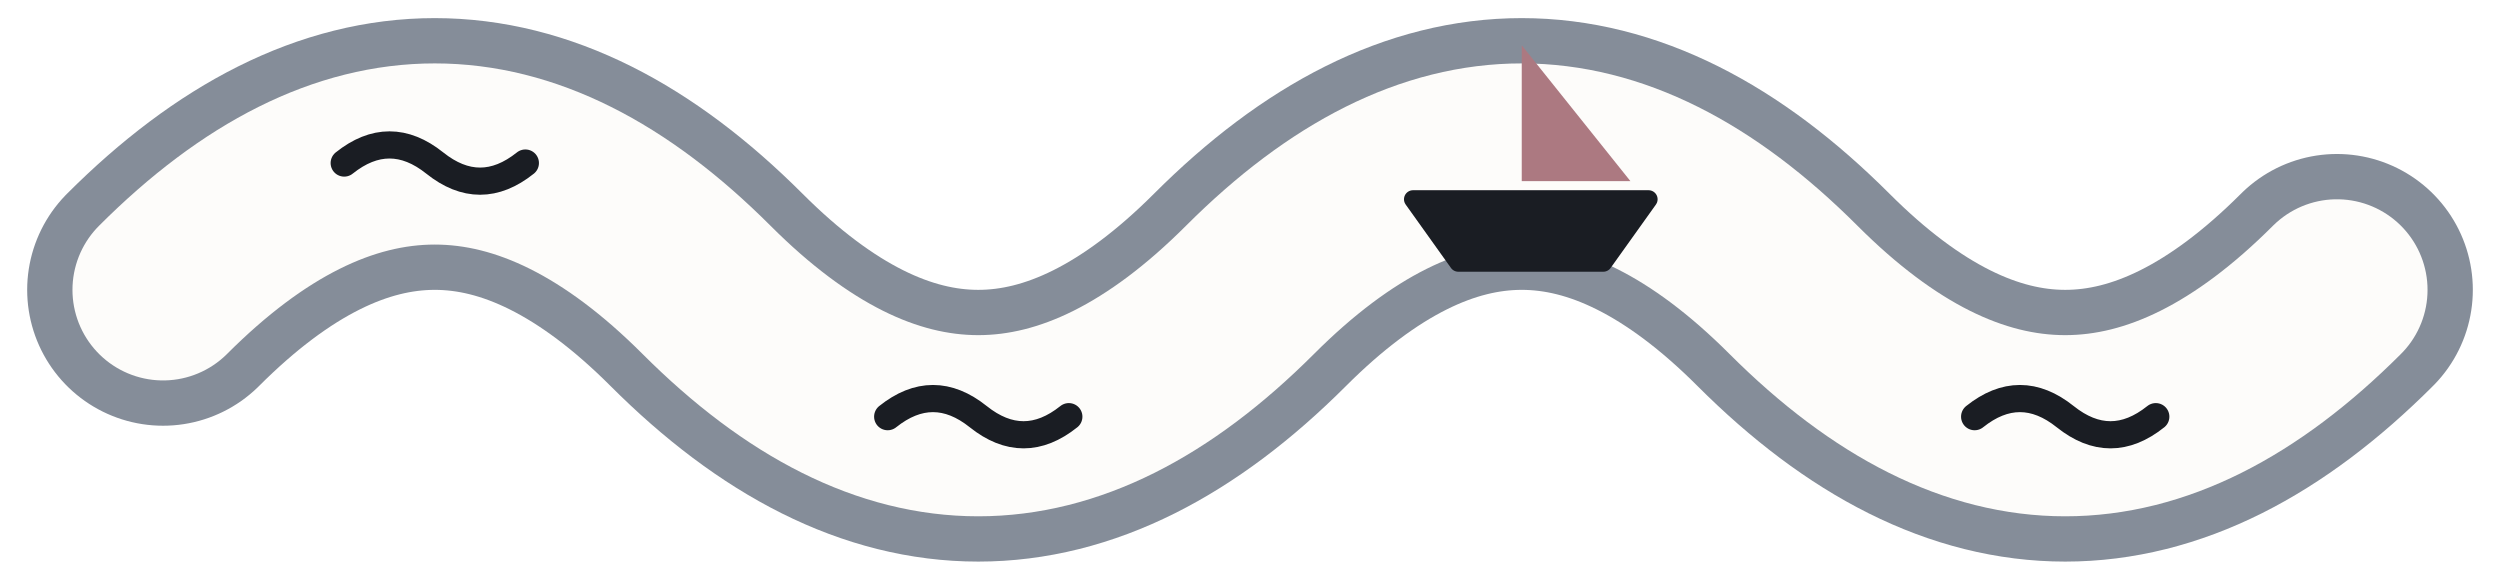
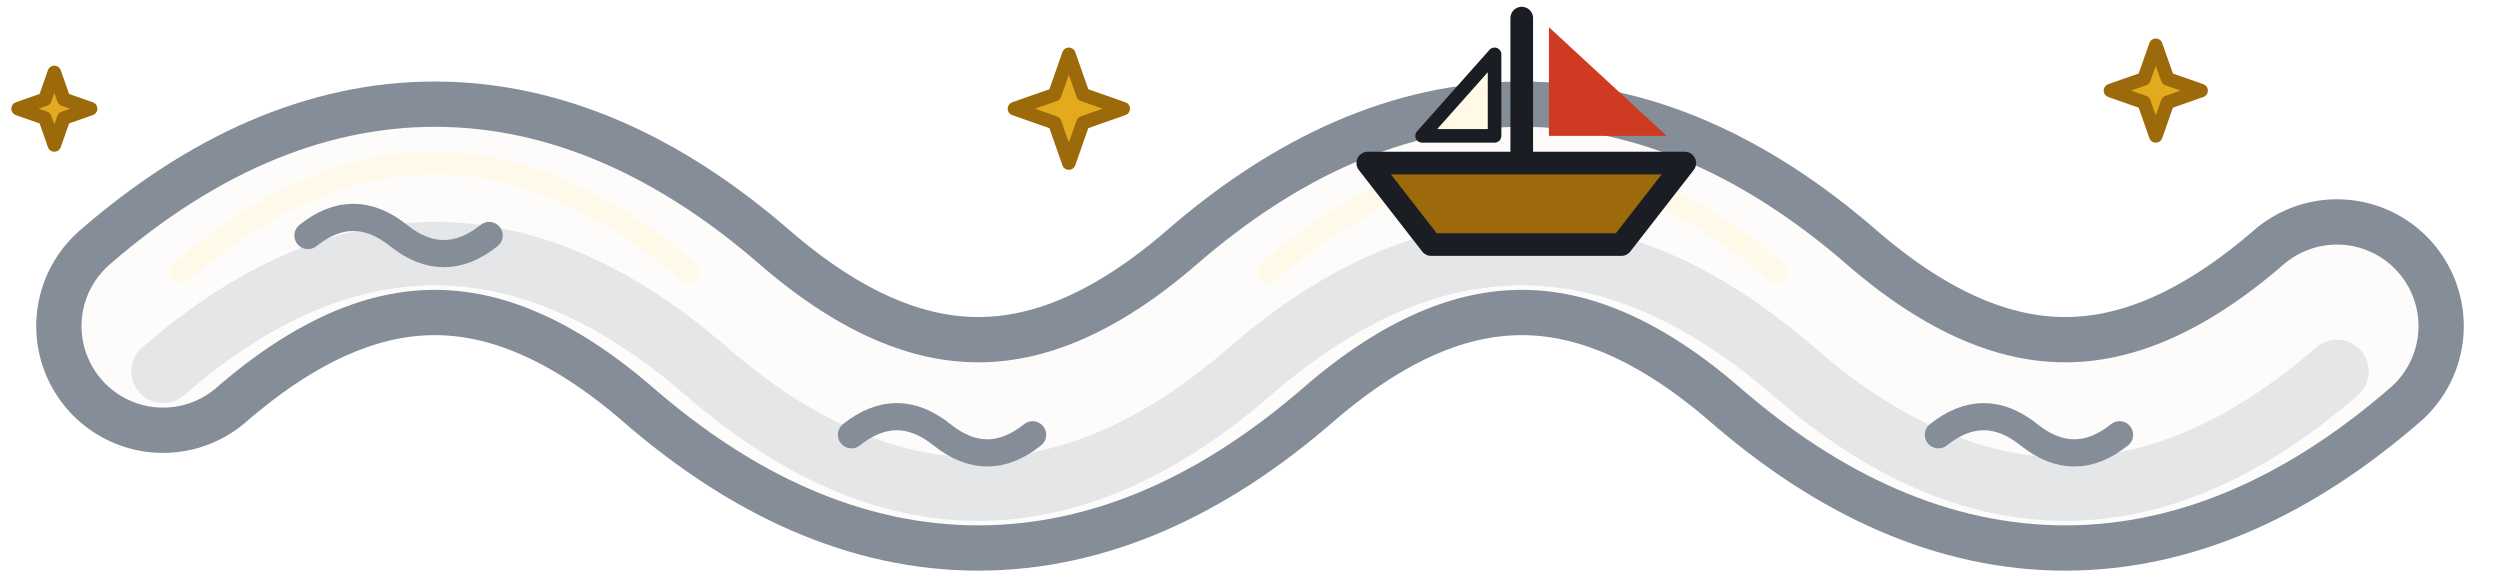
<svg xmlns="http://www.w3.org/2000/svg" viewBox="0 0 276 64" stroke-linecap="round" stroke-linejoin="round">
-   <path d="M18 32Q48 2 78 32T138 32T198 32T258 32" fill="none" stroke="#858d99" stroke-width="30" />
-   <path d="M18 32Q48 2 78 32T138 32T198 32T258 32" fill="none" stroke="#fdfcfa" stroke-width="20" />
-   <path d="M38 18q5-4 10 0t10 0M98 46q5-4 10 0t10 0M218 46q5-4 10 0t10 0" fill="none" stroke="#1a1d23" stroke-width="3" />
-   <path d="M156 22H182L177 29H161Z" fill="#1a1d23" stroke="#1a1d23" stroke-width="2" />
-   <polygon points="168,5 168,20 180,20" fill="#ac7981" stroke="none" />
+   <path d="M18 36Q48 10 78 36T138 36T198 36T258 36" fill="none" stroke="#858d99" stroke-width="28" />
+   <path d="M18 36Q48 10 78 36T138 36T198 36T258 36" fill="none" stroke="#fdfcfa" stroke-width="18" />
+   <path d="M18 41Q48 15 78 41T138 41T198 41T258 41" fill="none" stroke="#858d99" stroke-width="7" opacity="0.2" />
+   <path d="M20 30Q48 6 76 30M140 30Q168 6 196 30" fill="none" stroke="#fff9e6" stroke-width="2.5" opacity="0.8" />
+   <path d="M94 48q5-4 10 0t10 0M214 48q5-4 10 0t10 0M34 26q5-4 10 0t10 0" fill="none" stroke="#858d99" stroke-width="3" />
+   <path d="M168 18V2" fill="none" stroke="#1a1d23" stroke-width="2.5" />
+   <polygon points="171,3 171,15 184,15" fill="#cf3a22" stroke="none" />
+   <polygon points="165,6 165,15 157,15" fill="#fff9e6" stroke="#1a1d23" stroke-width="1.5" />
+   <path d="M151 18H186L179 27H158Z" fill="#9c6a0a" stroke="#1a1d23" stroke-width="2.5" />
+   <path d="M118 6L119.56 10.44L124 12L119.56 13.56L118 18L116.44 13.56L112 12L116.44 10.44ZM238 5L239.3 8.7L243 10L239.3 11.3L238 15L236.7 11.3L233 10L236.7 8.7ZM6 8L7.04 10.96L10 12L7.04 13.04L6 16L4.96 13.04L2 12L4.96 10.96Z" fill="#e2aa1c" stroke="#9c6a0a" stroke-width="1.5" />
</svg>
